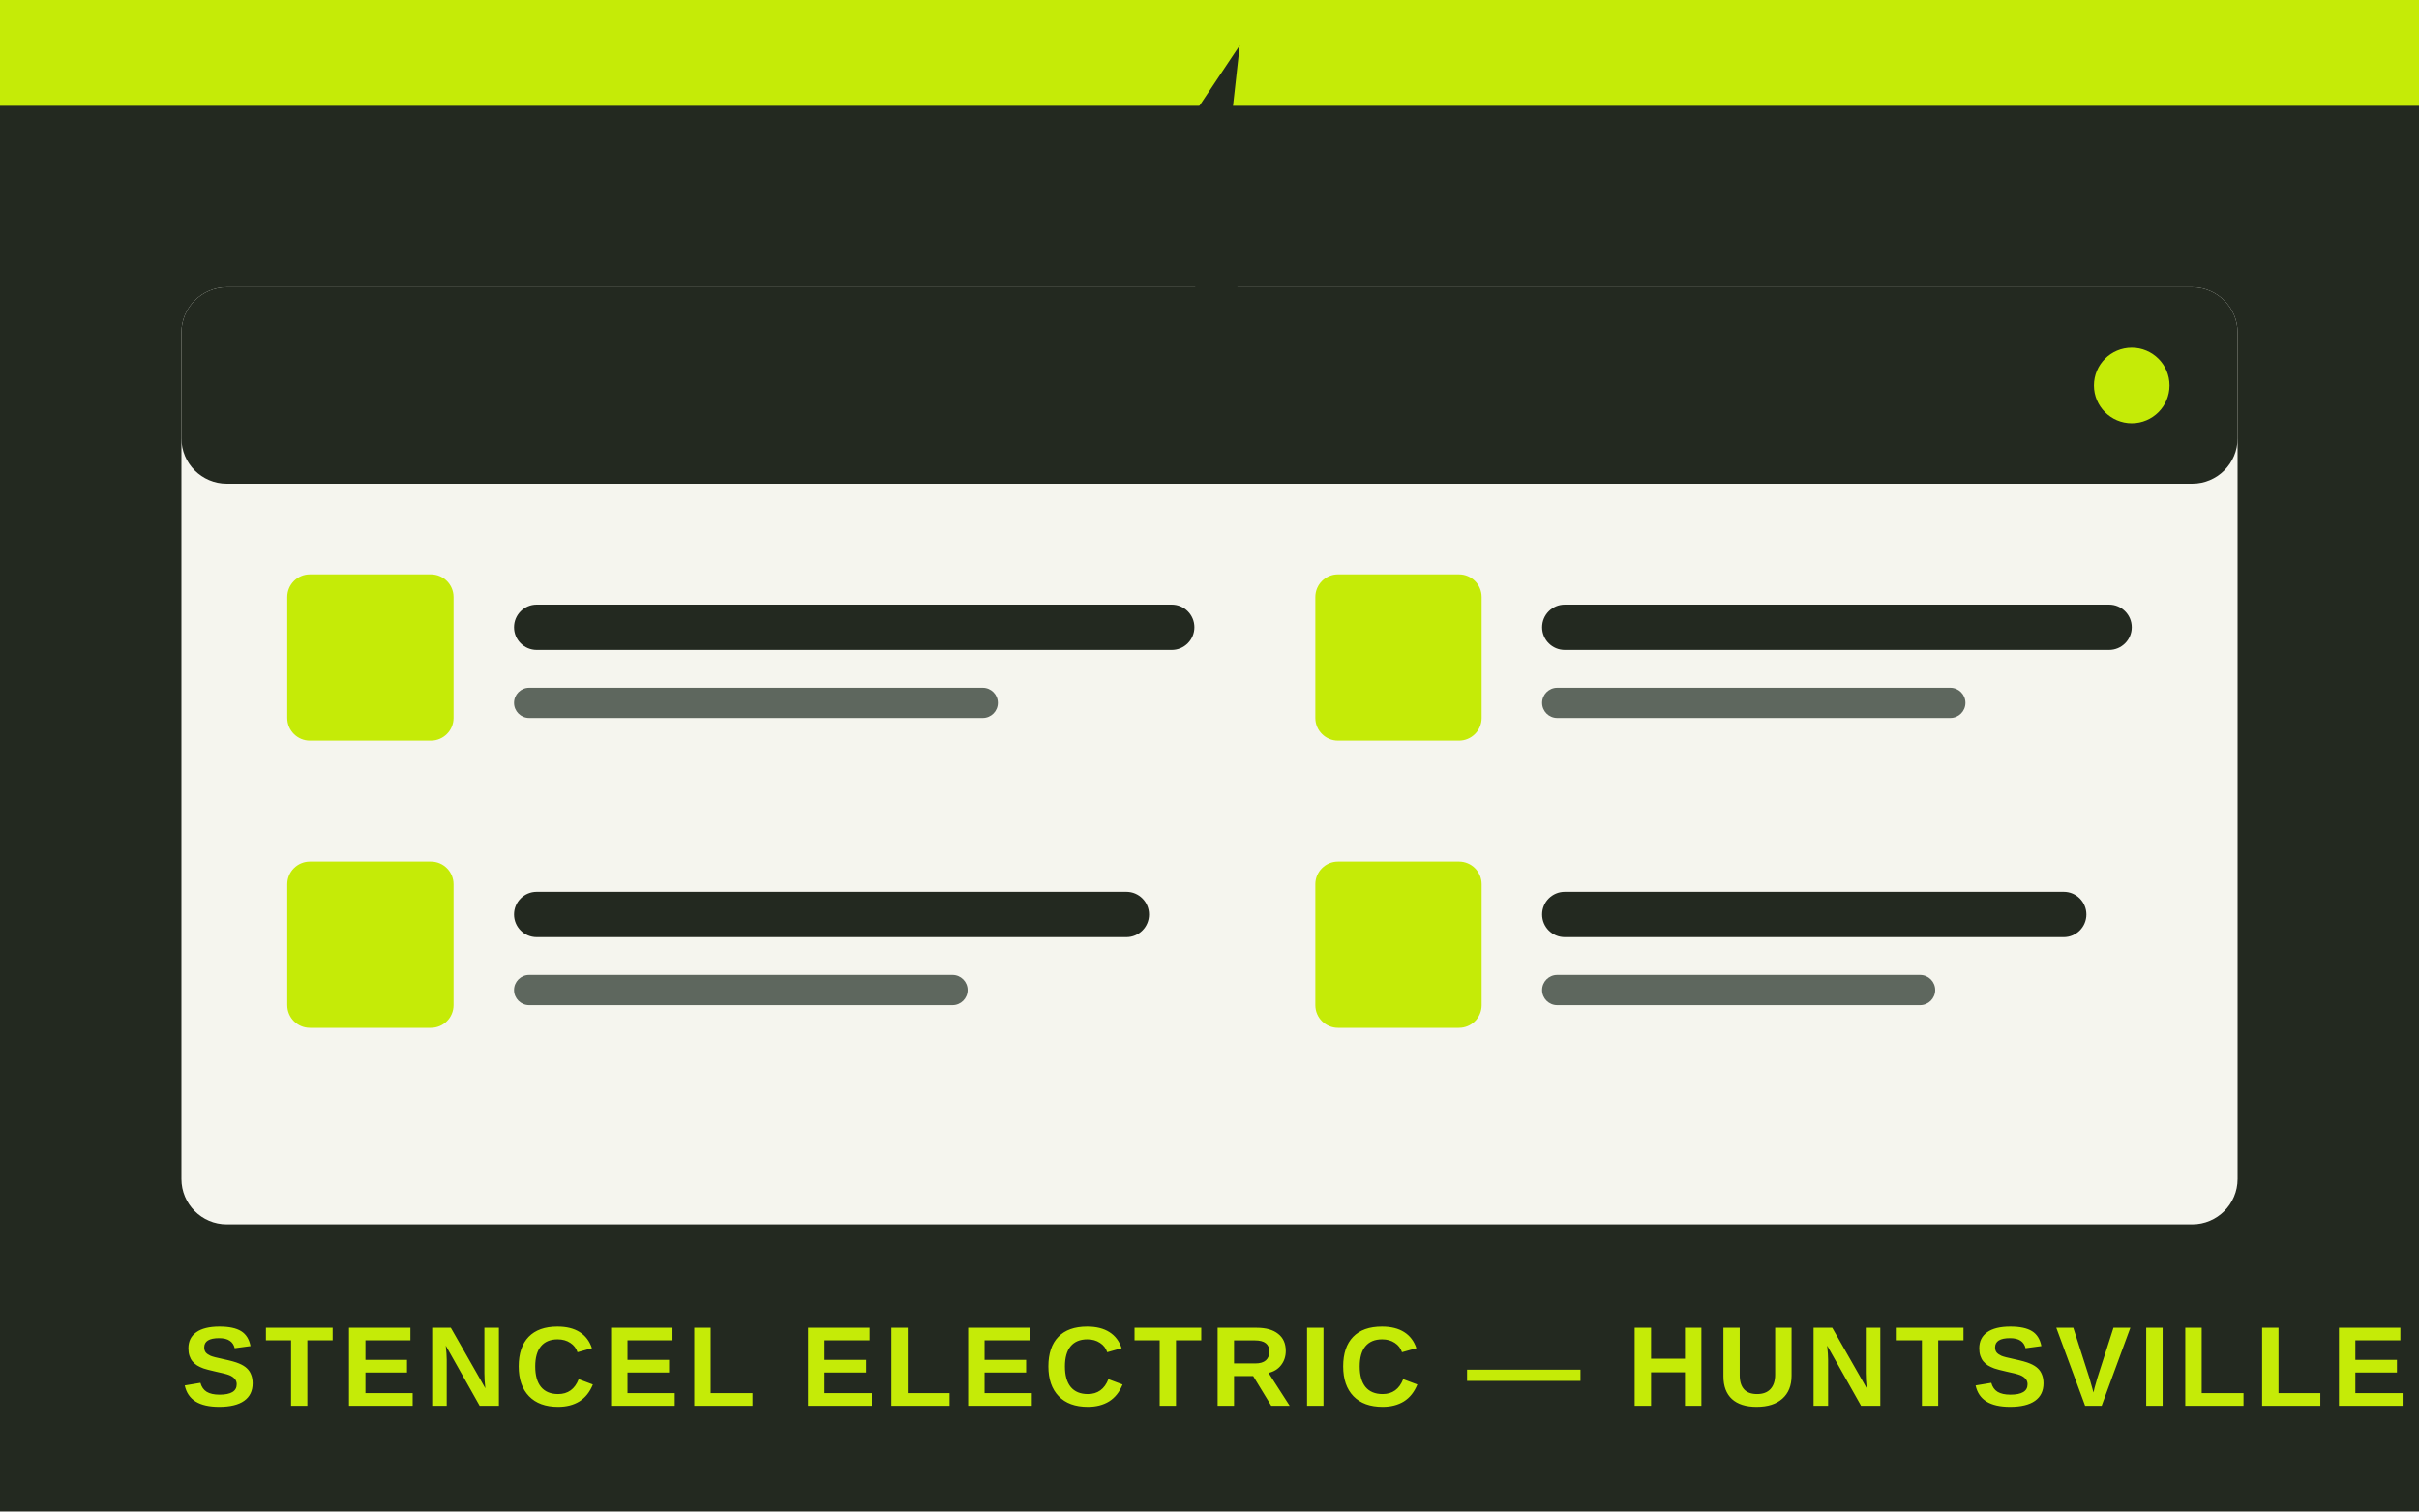
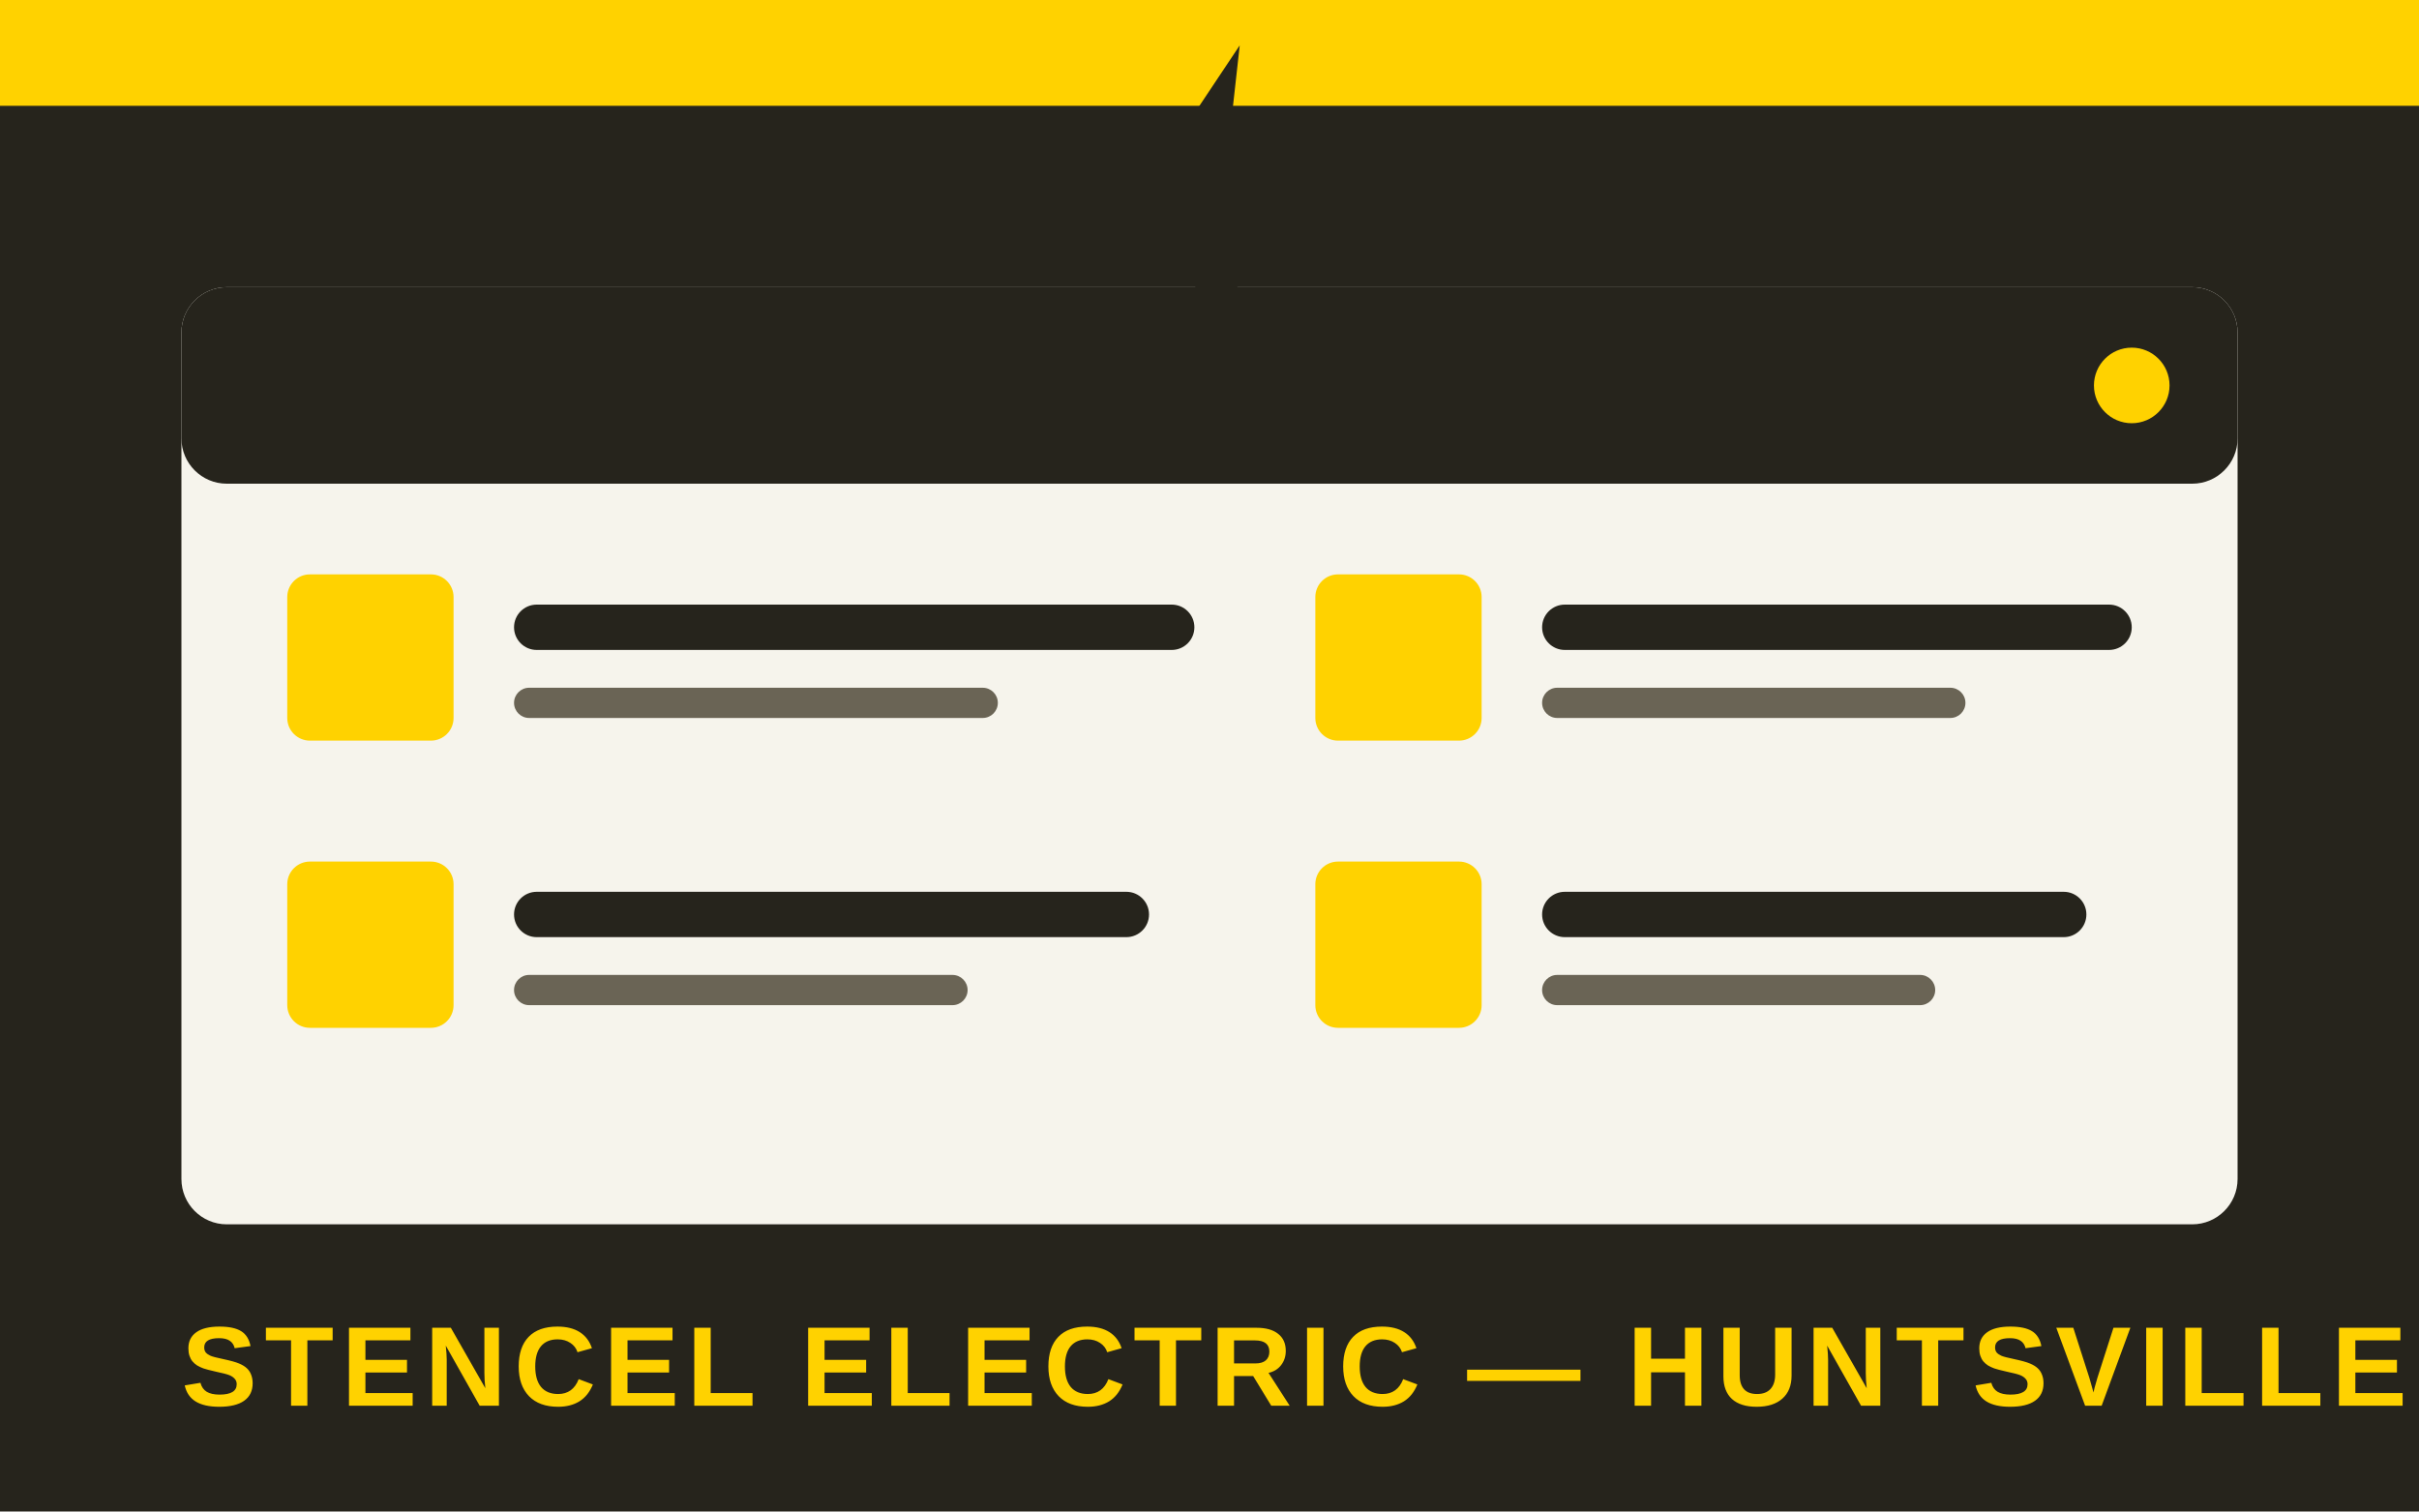
<svg xmlns="http://www.w3.org/2000/svg" viewBox="0 0 320 200">
-   <rect width="320" height="200" fill="#232920" />
-   <rect x="0" y="0" width="320" height="14" fill="#C5EB07" />
-   <rect x="24" y="38" width="272" height="124" rx="6" fill="#F5F5EE" />
-   <rect x="24" y="38" width="272" height="26" rx="6" fill="#232920" />
-   <circle cx="282" cy="51" r="5" fill="#C5EB07" />
-   <rect x="38" y="76" width="22" height="22" rx="3" fill="#C5EB07" />
-   <rect x="68" y="80" width="90" height="6" rx="3" fill="#232920" />
-   <rect x="68" y="91" width="64" height="4" rx="2" fill="#5E675E" />
-   <rect x="174" y="76" width="22" height="22" rx="3" fill="#C5EB07" />
-   <rect x="204" y="80" width="78" height="6" rx="3" fill="#232920" />
-   <rect x="204" y="91" width="56" height="4" rx="2" fill="#5E675E" />
-   <rect x="38" y="114" width="22" height="22" rx="3" fill="#C5EB07" />
-   <rect x="68" y="118" width="84" height="6" rx="3" fill="#232920" />
-   <rect x="68" y="129" width="60" height="4" rx="2" fill="#5E675E" />
-   <rect x="174" y="114" width="22" height="22" rx="3" fill="#C5EB07" />
-   <rect x="204" y="118" width="72" height="6" rx="3" fill="#232920" />
-   <rect x="204" y="129" width="52" height="4" rx="2" fill="#5E675E" />
-   <path d="M164 6 148 30h11l-2 18 16-24h-11z" fill="#232920" />
-   <text x="24" y="186" font-family="Arial Narrow, Arial, sans-serif" font-size="15" font-weight="bold" letter-spacing="1" fill="#C5EB07">STENCEL ELECTRIC — HUNTSVILLE, AL</text>
+   <rect width="320" height="200" fill="#26241C" />
+   <rect x="0" y="0" width="320" height="14" fill="#FFD200" />
+   <rect x="24" y="38" width="272" height="124" rx="6" fill="#F6F4EC" />
+   <rect x="24" y="38" width="272" height="26" rx="6" fill="#26241C" />
+   <circle cx="282" cy="51" r="5" fill="#FFD200" />
+   <rect x="38" y="76" width="22" height="22" rx="3" fill="#FFD200" />
+   <rect x="68" y="80" width="90" height="6" rx="3" fill="#26241C" />
+   <rect x="68" y="91" width="64" height="4" rx="2" fill="#6A6455" />
+   <rect x="174" y="76" width="22" height="22" rx="3" fill="#FFD200" />
+   <rect x="204" y="80" width="78" height="6" rx="3" fill="#26241C" />
+   <rect x="204" y="91" width="56" height="4" rx="2" fill="#6A6455" />
+   <rect x="38" y="114" width="22" height="22" rx="3" fill="#FFD200" />
+   <rect x="68" y="118" width="84" height="6" rx="3" fill="#26241C" />
+   <rect x="68" y="129" width="60" height="4" rx="2" fill="#6A6455" />
+   <rect x="174" y="114" width="22" height="22" rx="3" fill="#FFD200" />
+   <rect x="204" y="118" width="72" height="6" rx="3" fill="#26241C" />
+   <rect x="204" y="129" width="52" height="4" rx="2" fill="#6A6455" />
+   <path d="M164 6 148 30h11l-2 18 16-24h-11z" fill="#26241C" />
+   <text x="24" y="186" font-family="Arial Narrow, Arial, sans-serif" font-size="15" font-weight="bold" letter-spacing="1" fill="#FFD200">STENCEL ELECTRIC — HUNTSVILLE, AL</text>
</svg>
